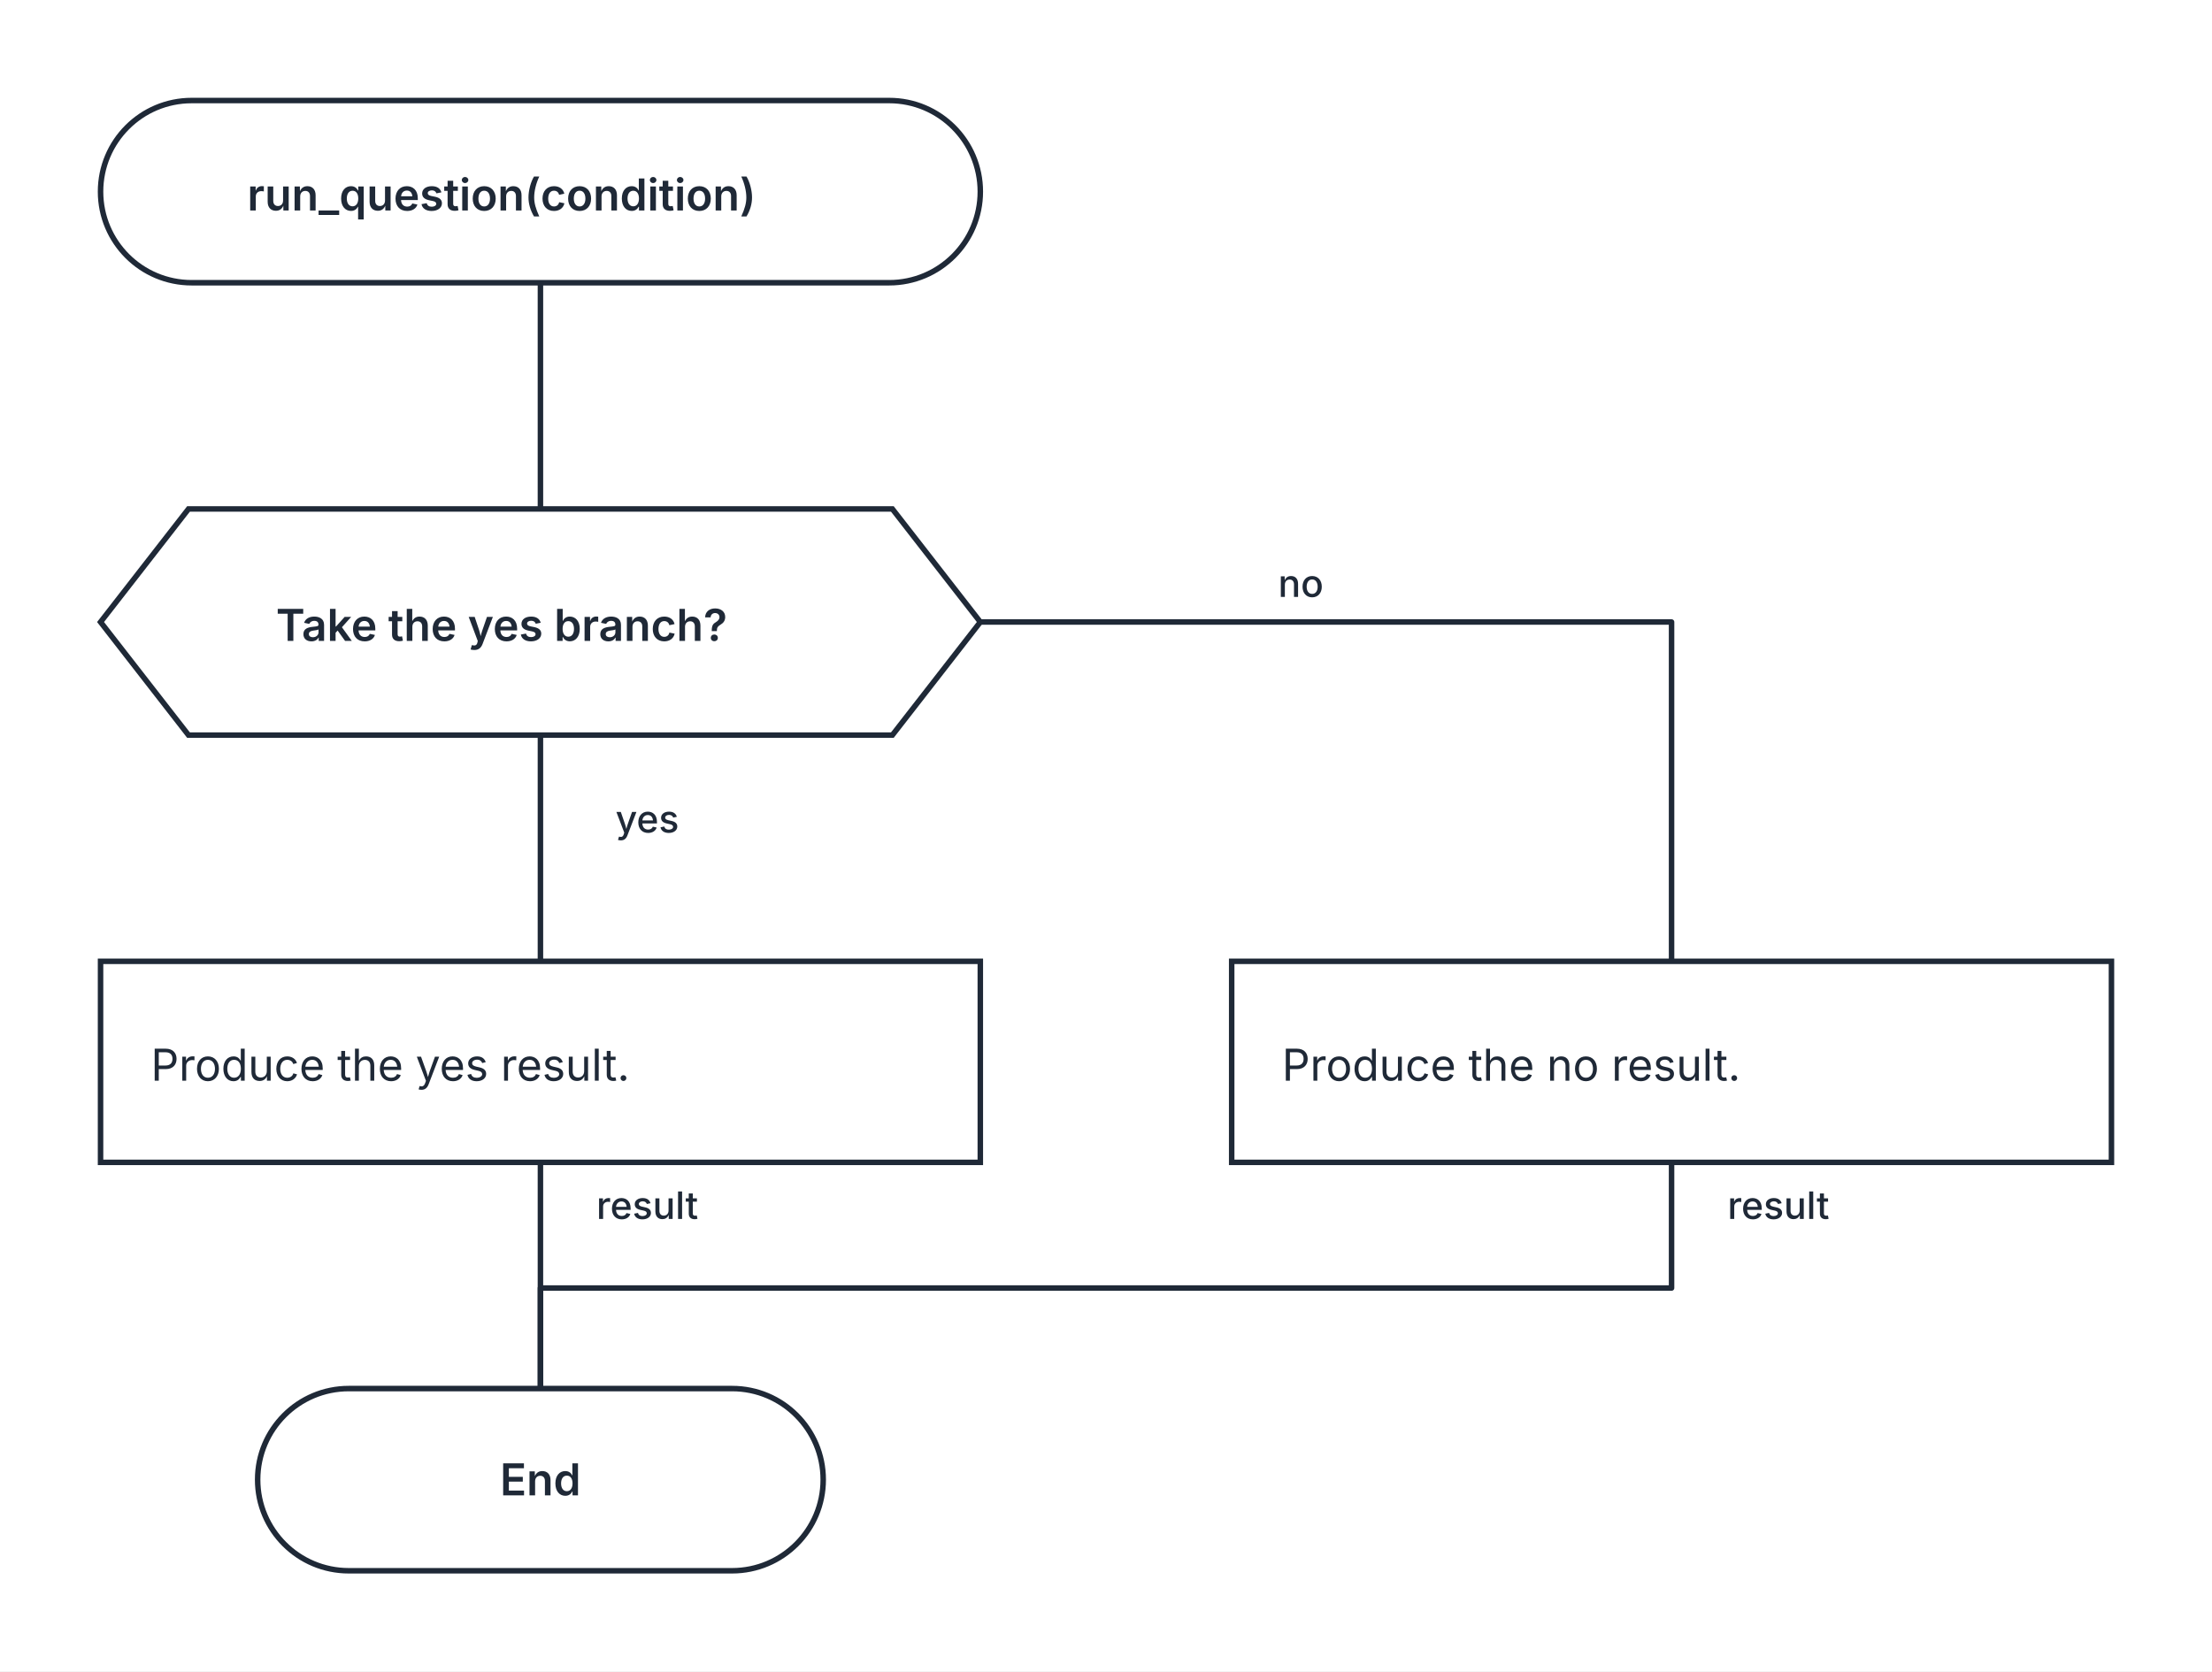
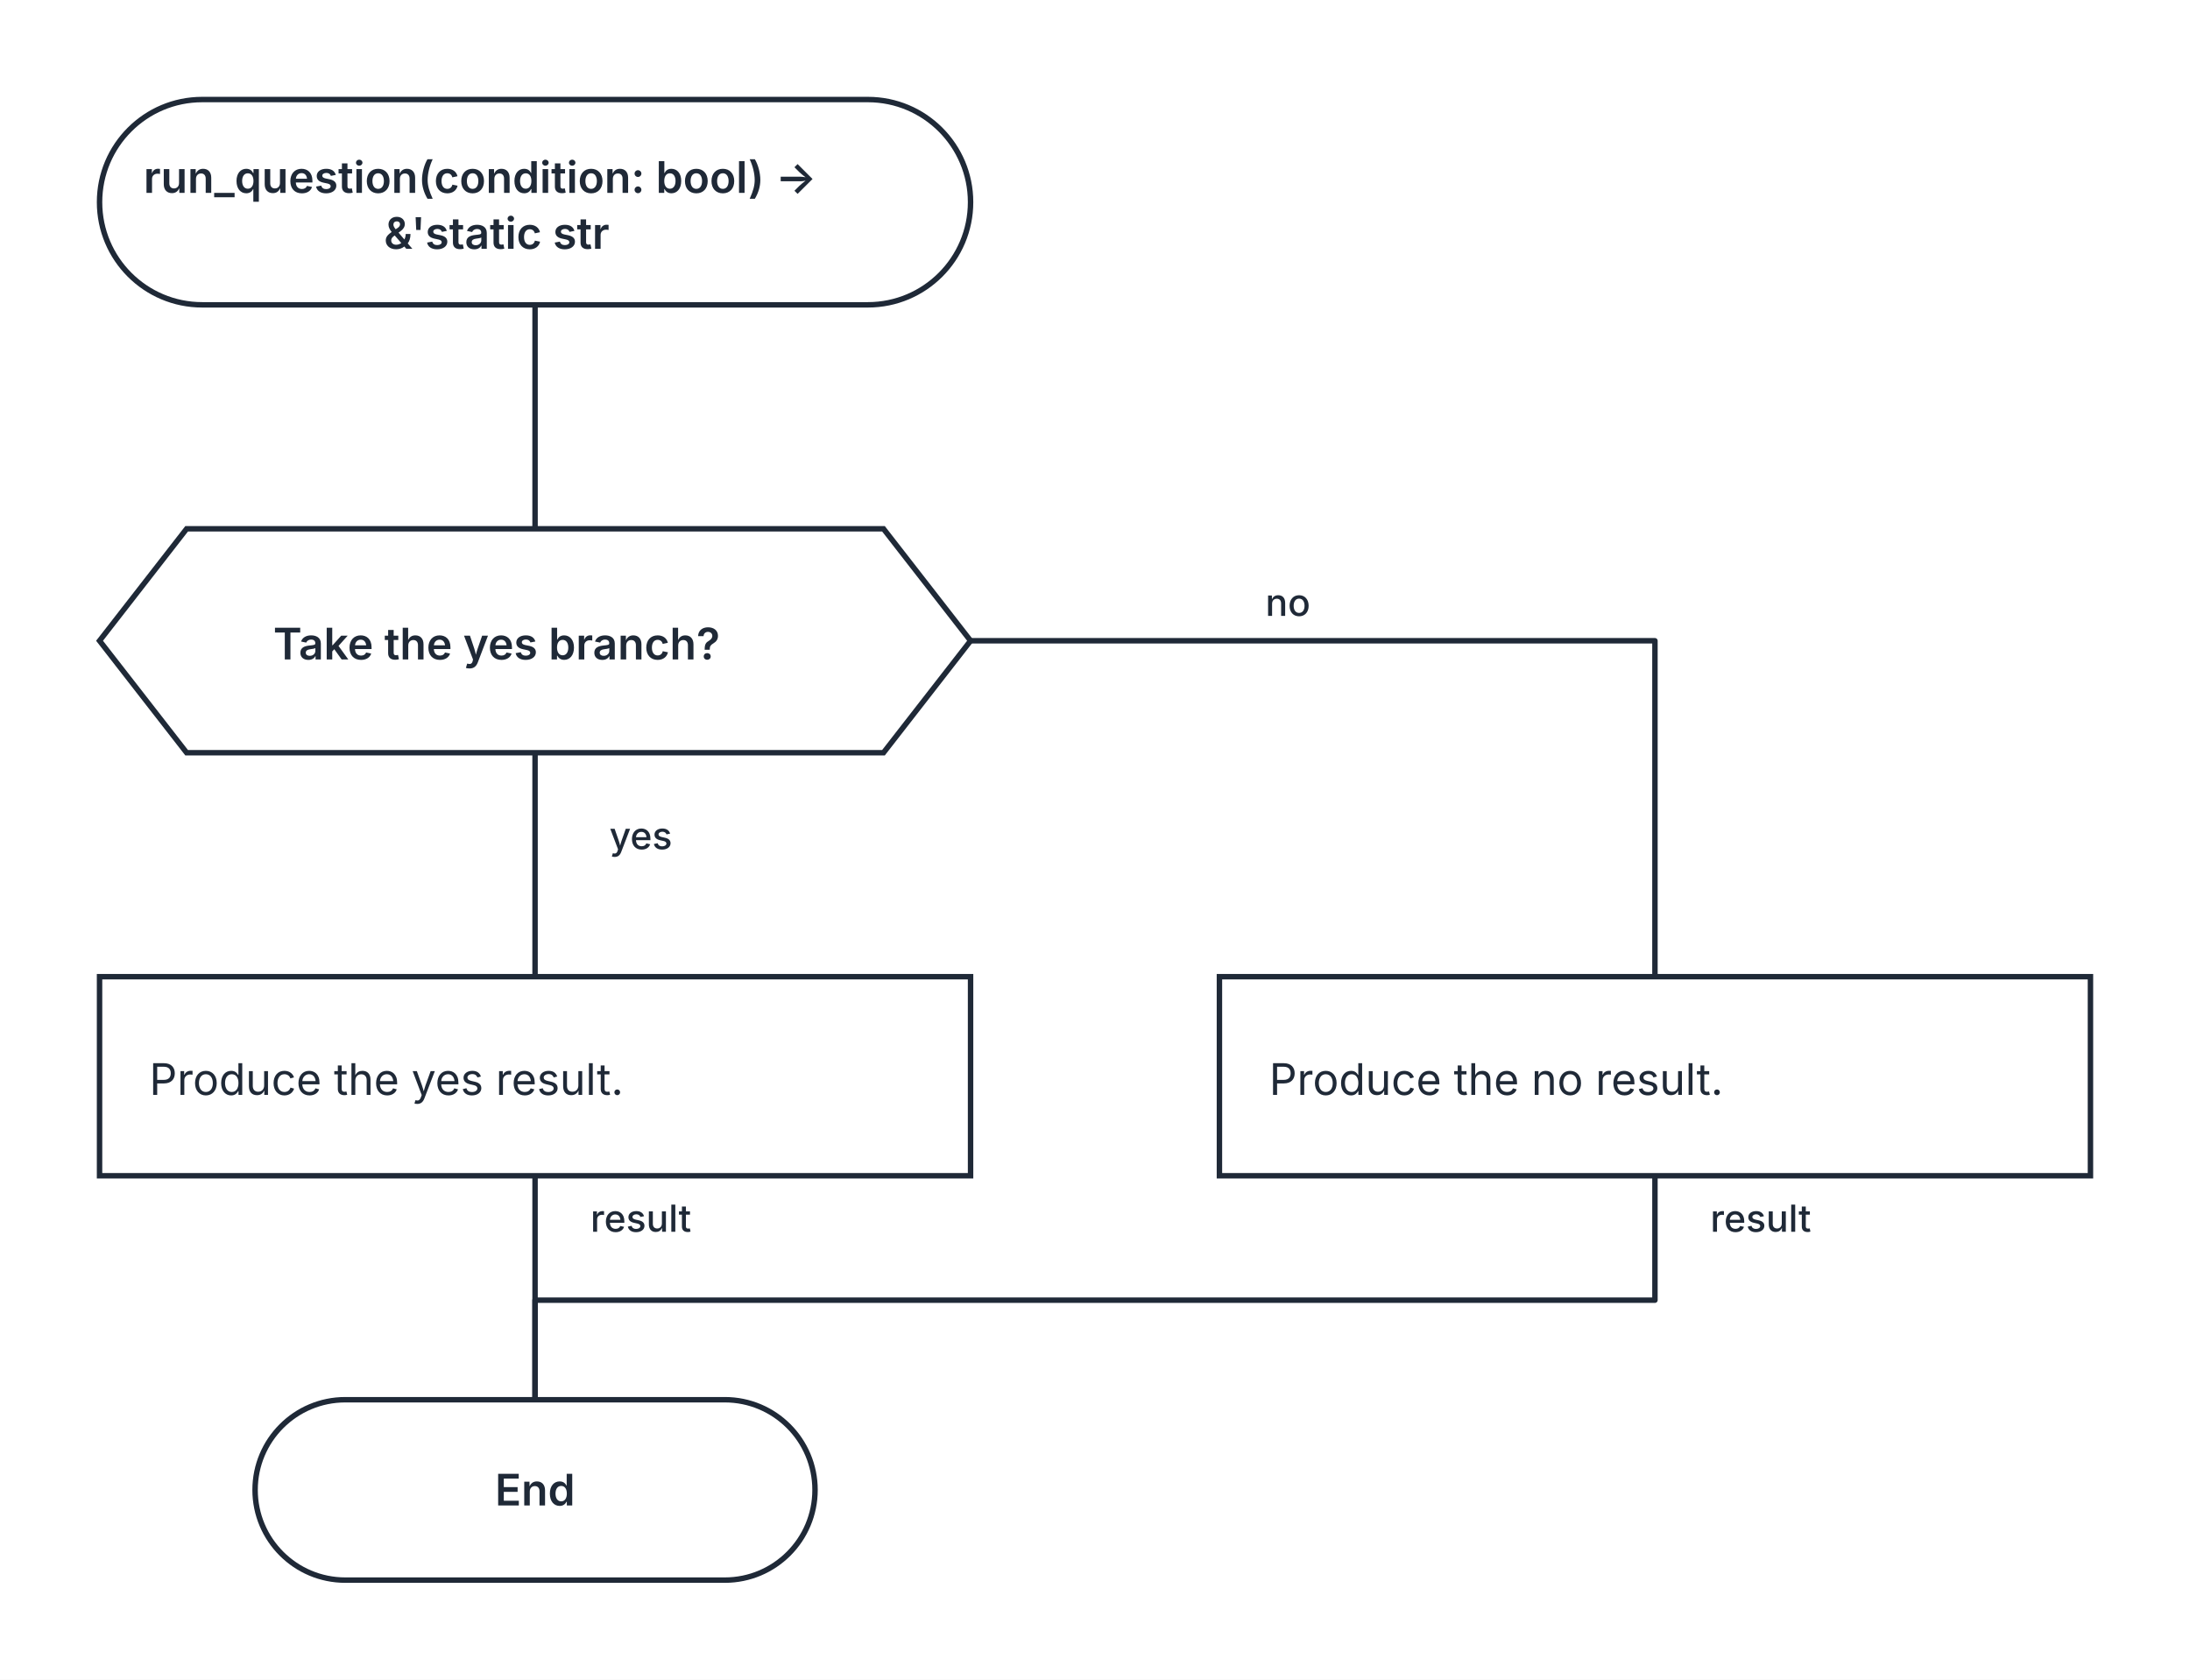
- <svg xmlns="http://www.w3.org/2000/svg" width="704" height="532" viewBox="0 0 704 532" role="img" aria-labelledby="kaalang-title" aria-describedby="kaalang-description">
+ <svg xmlns="http://www.w3.org/2000/svg" width="704" height="540" viewBox="0 0 704 540" role="img" aria-labelledby="kaalang-title" aria-describedby="kaalang-description">
  <defs>
    <style>
      svg { color: #1f2937; font-family: Inter, ui-sans-serif, system-ui, -apple-system, BlinkMacSystemFont, "Segoe UI", sans-serif; text-rendering: optimizeLegibility; }
      .edge { fill: none; stroke: currentColor; stroke-width: 1.75; stroke-linecap: square; stroke-linejoin: round; }
      .edge-label { fill: currentColor; font-size: 12px; font-weight: 500; paint-order: stroke; stroke: #ffffff; stroke-width: 5px; stroke-linejoin: round; text-anchor: middle; }
      .node-shape { fill: #ffffff; stroke: currentColor; stroke-width: 1.75; }
      .label { fill: currentColor; font-size: 14px; text-anchor: middle; }
      .start .label, .question .label, .select .label, .case .label, .end .label { font-weight: 600; }
      .action .label { font-weight: 400; text-anchor: start; }
    </style>
  </defs>
  <rect width="100%" height="100%" fill="#ffffff" />
  <g class="edges">
-     <path class="edge" d="M 172 90 L 172 162" />
-     <path class="edge" d="M 172 234 L 172 306" />
-     <text class="edge-label" x="214" y="265" xml:space="preserve">
+     <path class="edge" d="M 172 98 L 172 170" />
+     <path class="edge" d="M 172 242 L 172 314" />
+     <text class="edge-label" x="214" y="273" xml:space="preserve">
      <tspan x="214" dy="0">yes</tspan>
    </text>
-     <path class="edge" d="M 312 198 L 532 198 L 532 306" />
-     <text class="edge-label" x="422" y="190" xml:space="preserve">
+     <path class="edge" d="M 312 206 L 532 206 L 532 314" />
+     <text class="edge-label" x="422" y="198" xml:space="preserve">
      <tspan x="422" dy="0">no</tspan>
    </text>
-     <path class="edge" d="M 172 370 L 172 442" />
-     <text class="edge-label" x="214" y="388" xml:space="preserve">
+     <path class="edge" d="M 172 378 L 172 450" />
+     <text class="edge-label" x="214" y="396" xml:space="preserve">
      <tspan x="214" dy="0">result</tspan>
    </text>
-     <path class="edge" d="M 532 370 L 532 410 L 172 410 L 172 442" />
-     <text class="edge-label" x="574" y="388" xml:space="preserve">
+     <path class="edge" d="M 532 378 L 532 418 L 172 418 L 172 450" />
+     <text class="edge-label" x="574" y="396" xml:space="preserve">
      <tspan x="574" dy="0">result</tspan>
    </text>
  </g>
  <g class="nodes">
-     <g class="node start" transform="translate(172 61)">
-       <rect class="node-shape" x="-140" y="-29" width="280" height="58" rx="29" />
-       <text class="label" y="6" xml:space="preserve">
-         <tspan x="0" dy="0">run_question(condition)</tspan>
+     <g class="node start" transform="translate(172 65)">
+       <rect class="node-shape" x="-140" y="-33" width="280" height="66" rx="33" />
+       <text class="label" y="-3" xml:space="preserve">
+         <tspan x="0" dy="0">run_question(condition: bool) -&gt; </tspan>
+         <tspan x="0" dy="18">&amp;'static str</tspan>
      </text>
    </g>
-     <g class="node question" transform="translate(172 198)">
+     <g class="node question" transform="translate(172 206)">
      <polygon class="node-shape" points="-112,-36 112,-36 140,0 112,36 -112,36 -140,0" />
      <text class="label" y="6" xml:space="preserve">
        <tspan x="0" dy="0">Take the yes branch?</tspan>
      </text>
    </g>
-     <g class="node action" transform="translate(172 338)">
+     <g class="node action" transform="translate(172 346)">
      <rect class="node-shape" x="-140" y="-32" width="280" height="64" />
      <text class="label" y="6" xml:space="preserve">
        <tspan x="-124" dy="0">Produce the yes result.</tspan>
      </text>
    </g>
-     <g class="node action" transform="translate(532 338)">
+     <g class="node action" transform="translate(532 346)">
      <rect class="node-shape" x="-140" y="-32" width="280" height="64" />
      <text class="label" y="6" xml:space="preserve">
        <tspan x="-124" dy="0">Produce the no result.</tspan>
      </text>
    </g>
-     <g class="node end" transform="translate(172 471)">
+     <g class="node end" transform="translate(172 479)">
      <rect class="node-shape" x="-90" y="-29" width="180" height="58" rx="29" />
      <text class="label" y="5">End</text>
    </g>
  </g>
</svg>
